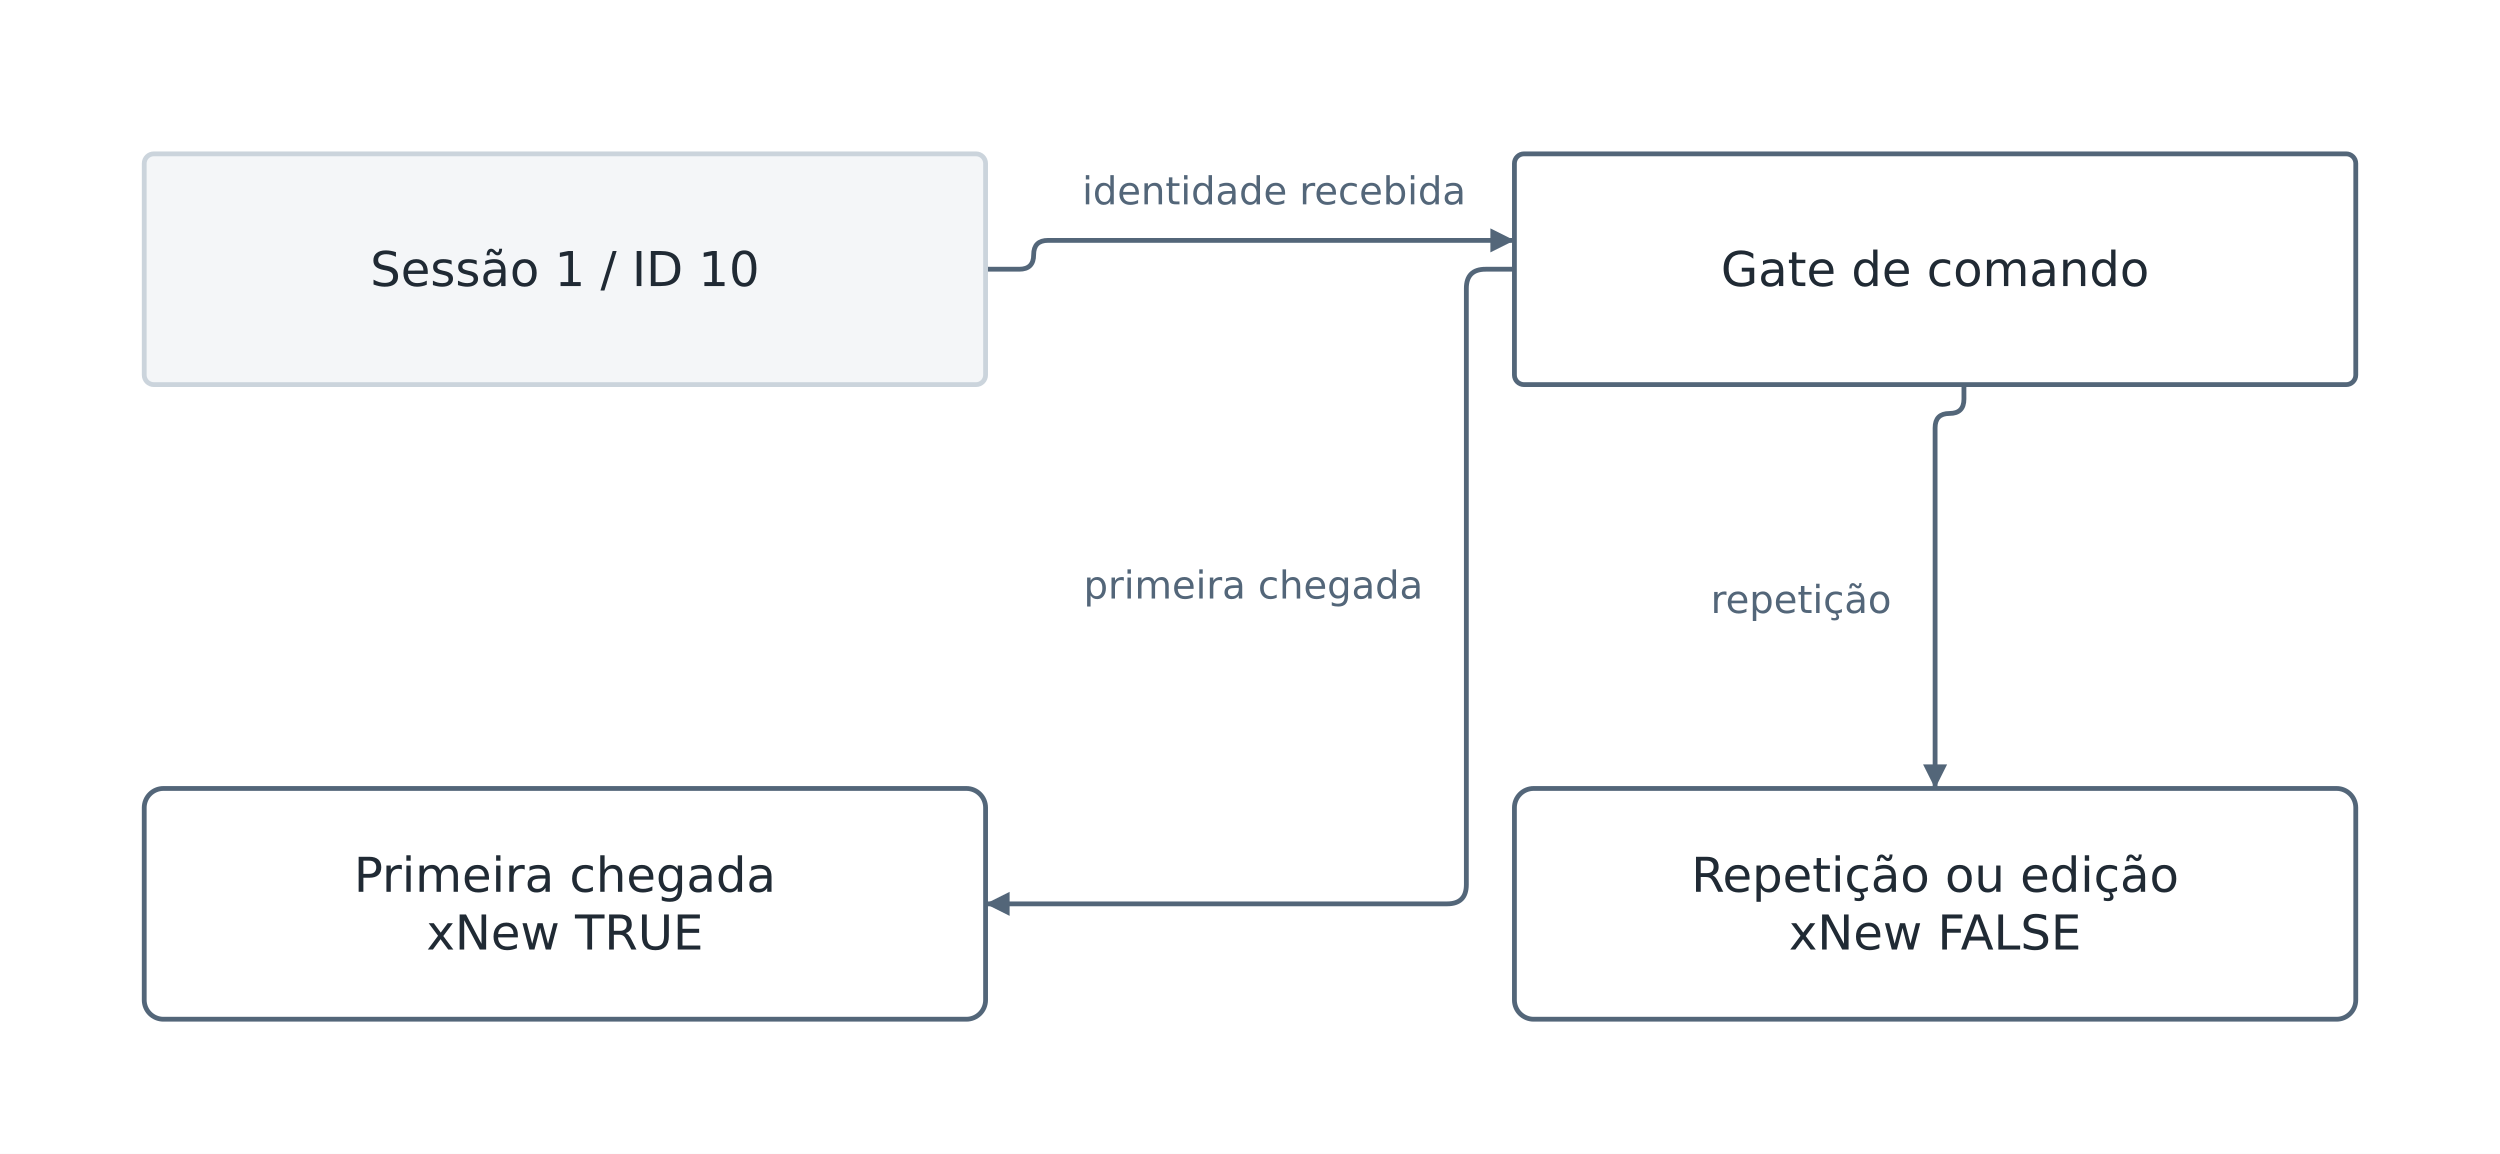
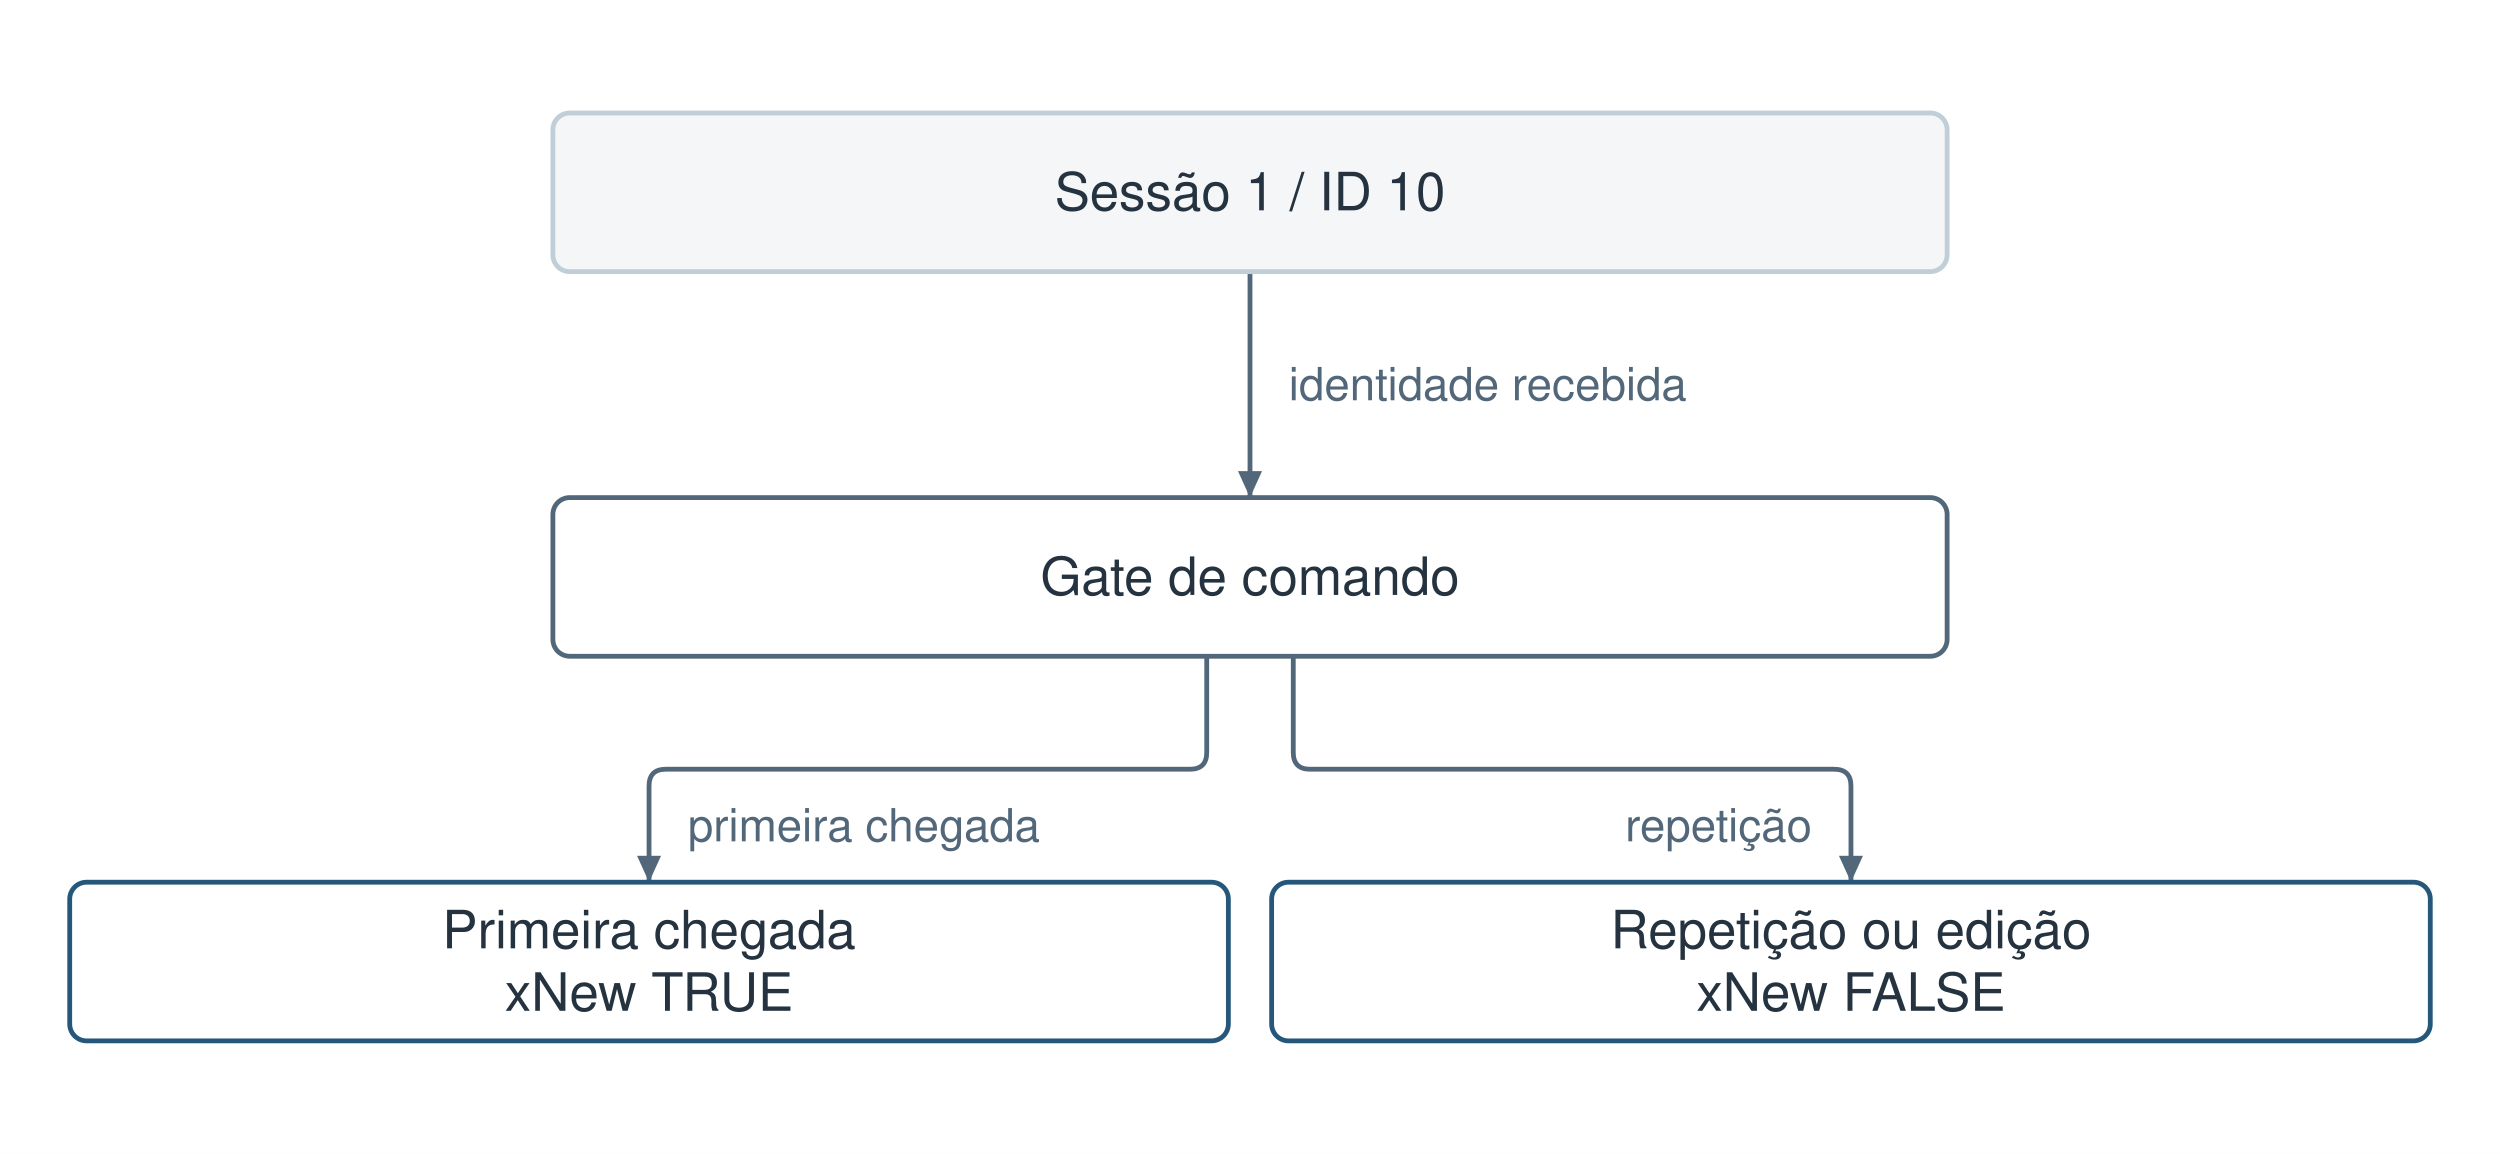
- <svg xmlns="http://www.w3.org/2000/svg" width="1040" height="480" viewBox="0 0 1040 480" role="img" aria-labelledby="seq-059-title seq-059-desc">
+ <svg xmlns="http://www.w3.org/2000/svg" viewBox="0 0 1040 480" width="1040" height="480" role="img" aria-labelledby="title-SEQ-059 desc-SEQ-059">
+   <rect width="1040" height="480" fill="#FFFFFF" />
  <defs>
-     <marker id="arrow" markerWidth="8" markerHeight="6" refX="7" refY="3" orient="auto">
-       <polygon points="0,0 8,3 0,6" fill="#536679" />
-     </marker>
-     <marker id="arrow-accent" markerWidth="8" markerHeight="6" refX="7" refY="3" orient="auto">
-       <polygon points="0,0 8,3 0,6" fill="#24577A" />
-     </marker>
-     <marker id="arrow-link" markerWidth="8" markerHeight="6" refX="7" refY="3" orient="auto">
-       <polygon points="0,0 8,3 0,6" fill="#24577A" />
+     <marker id="arrow" viewBox="0 0 10 10" refX="9" refY="5" markerWidth="8" markerHeight="8" orient="auto-start-reverse">
+       <path d="M 0 0 L 10 5 L 0 10 z" fill="#526779" />
    </marker>
  </defs>
-   <rect width="1040" height="480" fill="#ffffff" />
-   <path d="M 410,112.0 L 424.0,112.0 Q 430,112.0 430.0,106.0 L 430.0,106.0 Q 430,100.0 436.0,100.0 L 630,100.0" fill="none" stroke="#536679" stroke-width="2" />
-   <polygon points="630,100.0 620.0,95.0 620.0,105.0" fill="#536679" />
-   <path d="M 630,112.0 L 618.0,112.0 Q 610,112.0 610.0,120.0 L 610.0,368.0 Q 610,376.0 602.0,376.0 L 410,376.0" fill="none" stroke="#536679" stroke-width="2" />
-   <polygon points="410,376.0 420.0,381.0 420.0,371.0" fill="#536679" />
-   <path d="M 817.0,160 L 817.0,166.0 Q 817.0,172 811.0,172.0 L 811.0,172.0 Q 805.0,172 805.0,178.0 L 805.0,328" fill="none" stroke="#536679" stroke-width="2" />
-   <polygon points="805.0,328 810.0,318.0 800.0,318.0" fill="#536679" />
-   <rect x="60" y="64" width="350" height="96" rx="4" fill="#F4F6F8" stroke="#CBD4DC" stroke-width="2" />
-   <text x="235.0" y="119.0" text-anchor="middle" font-family="DejaVuSans" font-size="20" fill="#202A34">Sessão 1 / ID 10</text>
-   <rect x="630" y="64" width="350" height="96" rx="4" fill="#ffffff" stroke="#536679" stroke-width="2" />
-   <text x="805.0" y="119.0" text-anchor="middle" font-family="DejaVuSans" font-size="20" fill="#202A34">Gate de comando</text>
-   <rect x="60" y="328" width="350" height="96" rx="8" fill="#ffffff" stroke="#536679" stroke-width="2" />
-   <text x="235.0" y="371.0" text-anchor="middle" font-family="DejaVuSans" font-size="20" fill="#202A34">Primeira chegada</text>
-   <text x="235.0" y="395.0" text-anchor="middle" font-family="DejaVuSans" font-size="20" fill="#202A34">xNew TRUE</text>
-   <rect x="630" y="328" width="350" height="96" rx="8" fill="#ffffff" stroke="#536679" stroke-width="2" />
-   <text x="805.0" y="371.0" text-anchor="middle" font-family="DejaVuSans" font-size="20" fill="#202A34">Repetição ou edição</text>
-   <text x="805.0" y="395.0" text-anchor="middle" font-family="DejaVuSans" font-size="20" fill="#202A34">xNew FALSE</text>
-   <rect x="444.012" y="70.0" width="171.977" height="20" fill="#ffffff" />
-   <text x="530.0" y="85.0" text-anchor="middle" font-family="DejaVuSans" font-size="16" fill="#536679">identidade recebida</text>
-   <rect x="444.777" y="234.0" width="153.227" height="20" fill="#ffffff" />
-   <text x="521.39" y="249.0" text-anchor="middle" font-family="DejaVuSans" font-size="16" fill="#536679">primeira chegada</text>
-   <rect x="705.464" y="240.0" width="87.531" height="20" fill="#ffffff" />
-   <text x="749.23" y="255.0" text-anchor="middle" font-family="DejaVuSans" font-size="16" fill="#536679">repetição</text>
+   <g data-from="a" data-to="b" data-kind="normal">
+     <path d="M 520.00 113.00 L 520.00 207.00" fill="none" stroke="#526779" stroke-width="2" />
+     <polygon points="520.00,207.00 515.00,196.00 525.00,196.00" fill="#526779" />
+   </g>
+   <g data-from="b" data-to="c" data-kind="normal">
+     <path d="M 502.00 273.00 L 502.00 313.00 C 502.00 317.67 499.67 320.00 495.00 320.00 L 277.00 320.00 C 272.33 320.00 270.00 322.33 270.00 327.00 L 270.00 367.00" fill="none" stroke="#526779" stroke-width="2" />
+     <polygon points="270.00,367.00 265.00,356.00 275.00,356.00" fill="#526779" />
+   </g>
+   <g data-from="b" data-to="d" data-kind="normal">
+     <path d="M 538.00 273.00 L 538.00 313.00 C 538.00 317.67 540.33 320.00 545.00 320.00 L 763.00 320.00 C 767.67 320.00 770.00 322.33 770.00 327.00 L 770.00 367.00" fill="none" stroke="#526779" stroke-width="2" />
+     <polygon points="770.00,367.00 765.00,356.00 775.00,356.00" fill="#526779" />
+   </g>
+   <g data-node-id="a" data-role="input">
+     <rect x="230.00" y="47.00" width="580.00" height="66.00" rx="7" fill="#F4F6F8" stroke="#C0CED8" stroke-width="2" />
+     <text x="520.00" y="87.50" text-anchor="middle" font-family="Helvetica" font-size="22" fill="#24333F">Sessão 1 / ID 10</text>
+   </g>
+   <g data-node-id="b" data-role="process">
+     <rect x="230.00" y="207.00" width="580.00" height="66.00" rx="7" fill="#FFFFFF" stroke="#526779" stroke-width="2" />
+     <text x="520.00" y="247.50" text-anchor="middle" font-family="Helvetica" font-size="22" fill="#24333F">Gate de comando</text>
+   </g>
+   <g data-node-id="c" data-role="output">
+     <rect x="29.00" y="367.00" width="482.00" height="66.00" rx="7" fill="#FFFFFF" stroke="#24577A" stroke-width="2" />
+     <text x="270.00" y="394.50" text-anchor="middle" font-family="Helvetica" font-size="22" fill="#24333F">Primeira chegada</text>
+     <text x="270.00" y="420.50" text-anchor="middle" font-family="Helvetica" font-size="22" fill="#24333F">xNew TRUE</text>
+   </g>
+   <g data-node-id="d" data-role="output">
+     <rect x="529.00" y="367.00" width="482.00" height="66.00" rx="7" fill="#FFFFFF" stroke="#24577A" stroke-width="2" />
+     <text x="770.00" y="394.50" text-anchor="middle" font-family="Helvetica" font-size="22" fill="#24333F">Repetição ou edição</text>
+     <text x="770.00" y="420.50" text-anchor="middle" font-family="Helvetica" font-size="22" fill="#24333F">xNew FALSE</text>
+   </g>
+   <g data-edge-label="0">
+     <rect x="530.00" y="147.50" width="177.81" height="25.00" rx="3" fill="#FFFFFF" />
+     <text x="618.91" y="166.50" text-anchor="middle" font-family="Helvetica" font-size="19" fill="#526779">identidade recebida</text>
+   </g>
+   <g data-edge-label="1">
+     <rect x="280.00" y="331.00" width="158.77" height="25.00" rx="3" fill="#FFFFFF" />
+     <text x="359.39" y="350.00" text-anchor="middle" font-family="Helvetica" font-size="19" fill="#526779">primeira chegada</text>
+   </g>
+   <g data-edge-label="2">
+     <rect x="669.85" y="331.00" width="90.15" height="25.00" rx="3" fill="#FFFFFF" />
+     <text x="714.93" y="350.00" text-anchor="middle" font-family="Helvetica" font-size="19" fill="#526779">repetição</text>
+   </g>
</svg>
